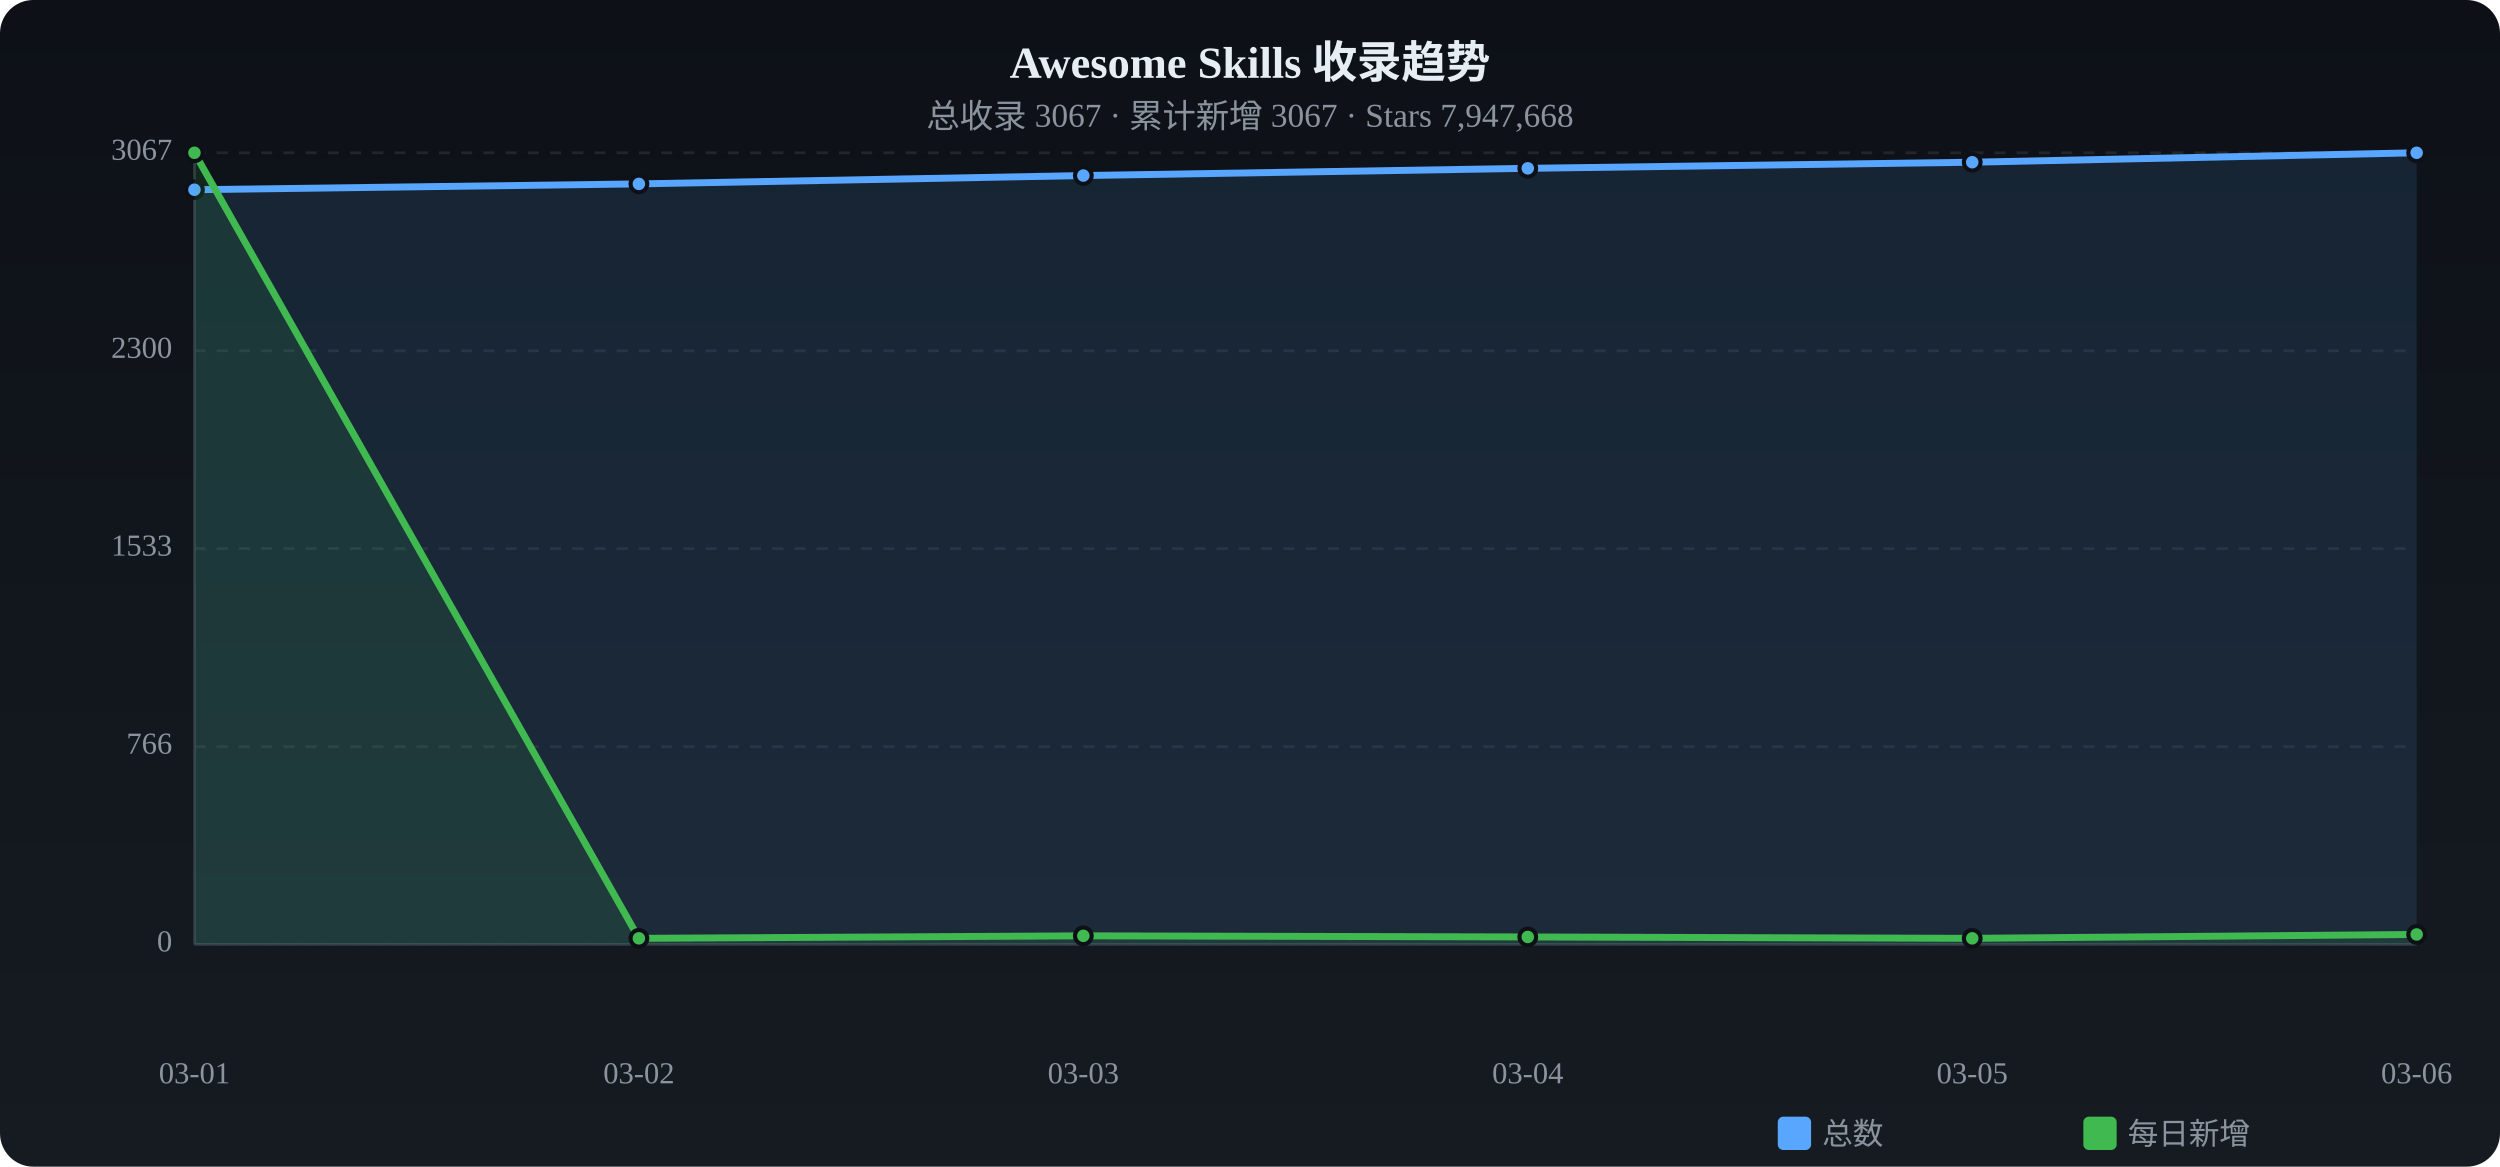
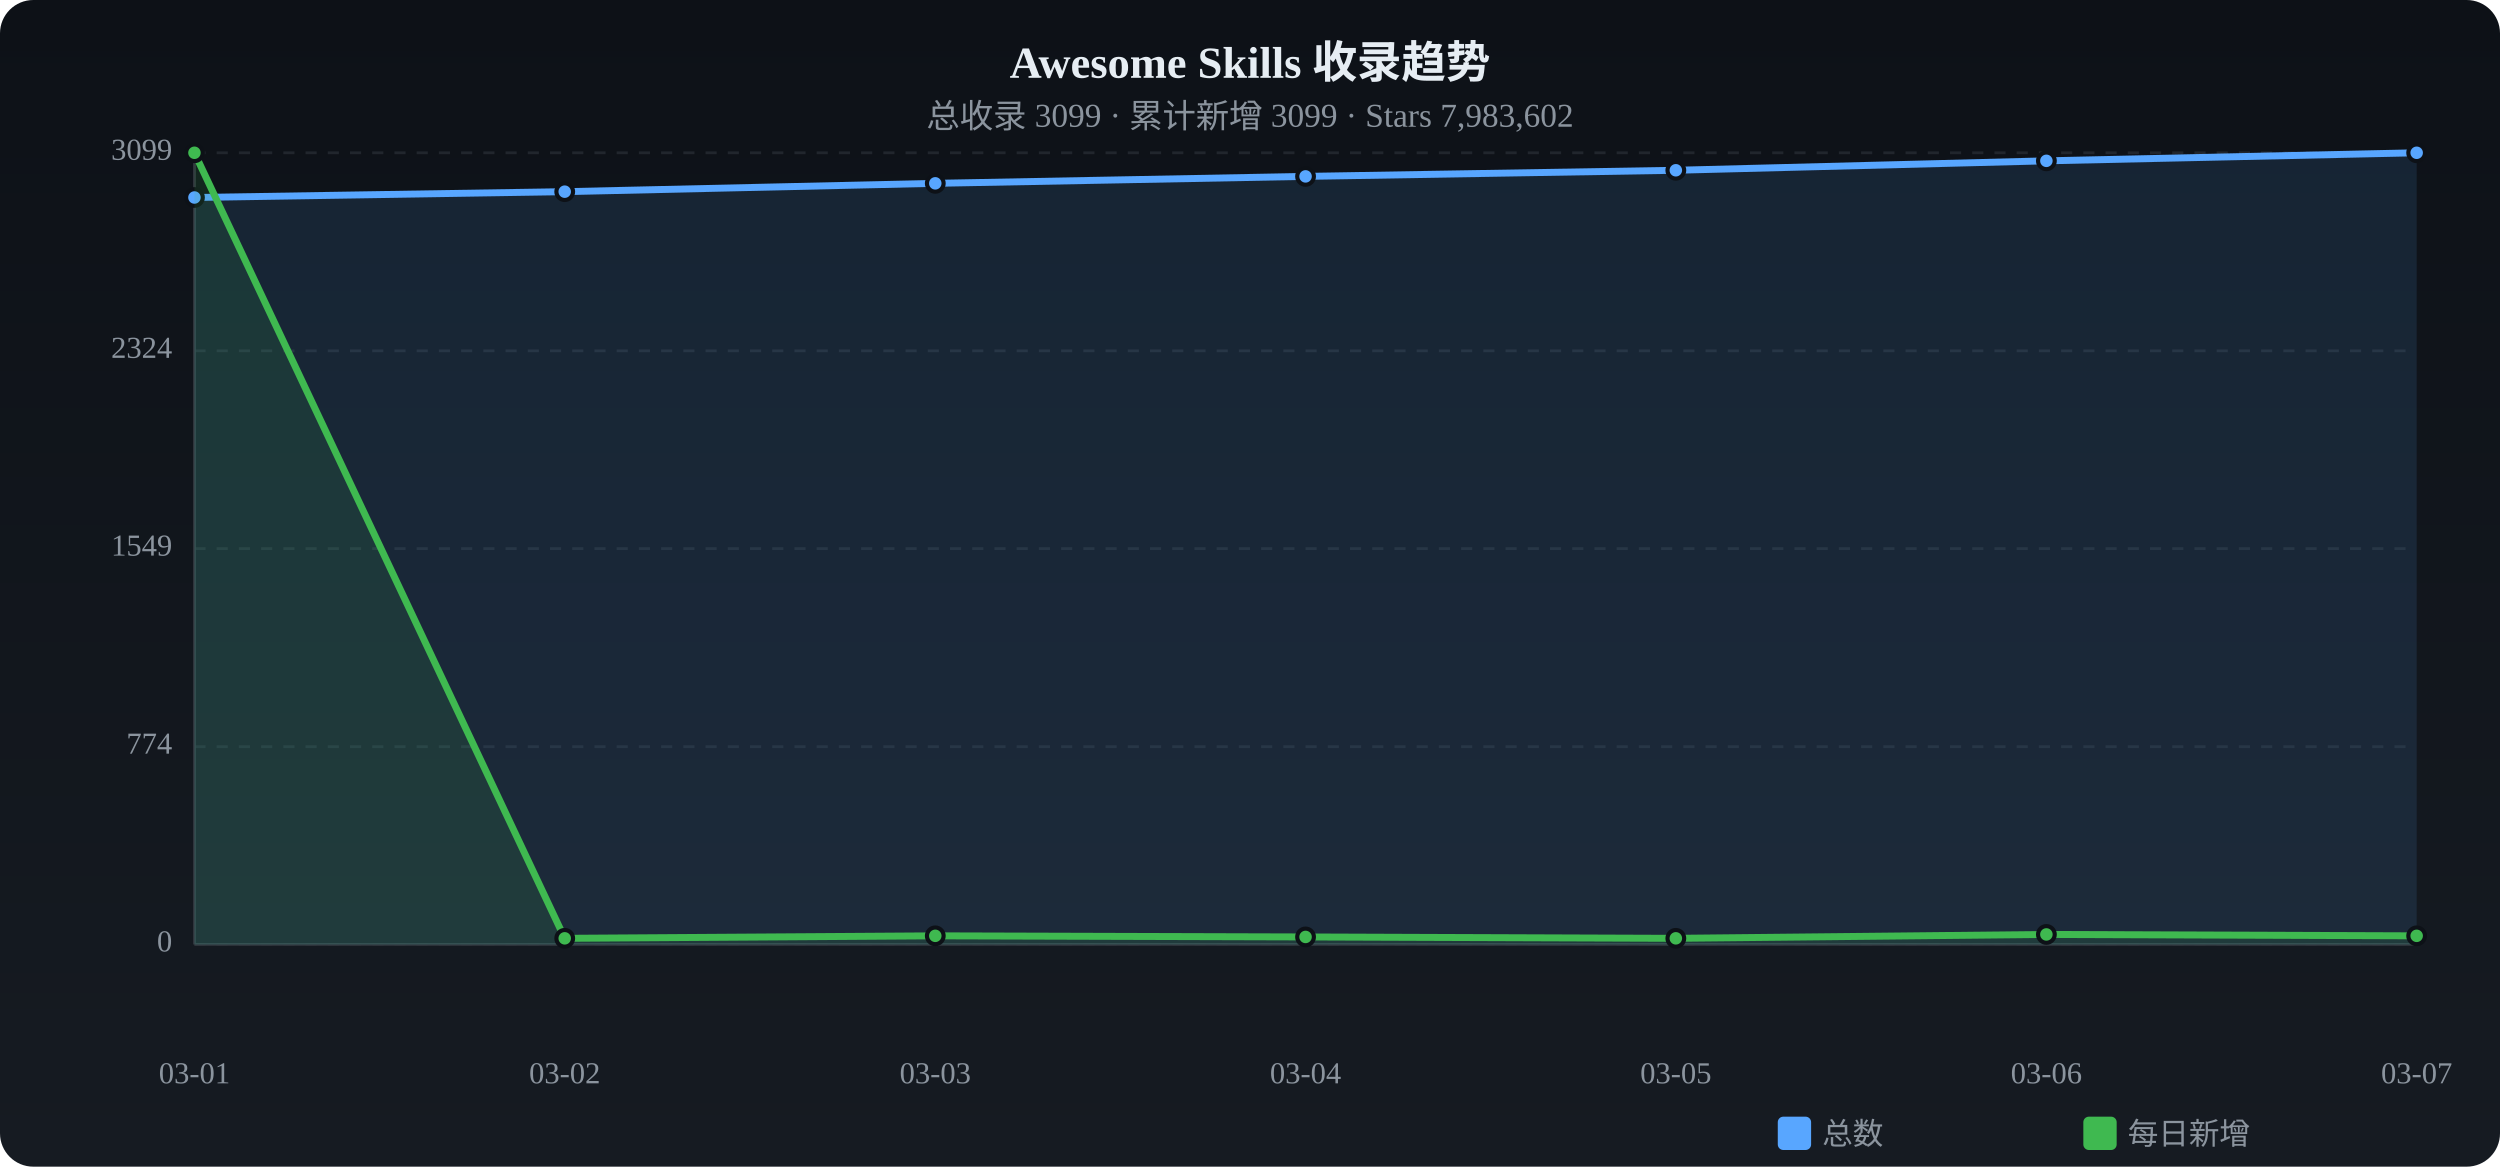
<svg xmlns="http://www.w3.org/2000/svg" viewBox="0 0 900 420" width="900" height="420">
  <defs>
    <linearGradient id="tbg" x1="0%" y1="0%" x2="0%" y2="100%">
      <stop offset="0%" stop-color="#0d1117" />
      <stop offset="100%" stop-color="#161b22" />
    </linearGradient>
  </defs>
  <rect width="900" height="420" rx="12" fill="url(#tbg)" />
  <text x="450.0" y="28" text-anchor="middle" fill="#e6edf3" font-size="16" font-weight="bold">Awesome Skills 收录趋势</text>
-   <text x="450.0" y="46" text-anchor="middle" fill="#8b949e" font-size="12">总收录 3067 · 累计新增 3067 · Stars 7,947,668</text>
+   <text x="450.0" y="46" text-anchor="middle" fill="#8b949e" font-size="12">总收录 3099 · 累计新增 3099 · Stars 7,983,602</text>
  <text x="62" y="340.0" text-anchor="end" fill="#8b949e" font-size="11" dominant-baseline="middle">0</text>
  <line x1="70" y1="340.0" x2="870" y2="340.0" stroke="#21262d" stroke-dasharray="4 4" />
-   <text x="62" y="268.8" text-anchor="end" fill="#8b949e" font-size="11" dominant-baseline="middle">766</text>
+   <text x="62" y="268.8" text-anchor="end" fill="#8b949e" font-size="11" dominant-baseline="middle">774</text>
  <line x1="70" y1="268.8" x2="870" y2="268.8" stroke="#21262d" stroke-dasharray="4 4" />
-   <text x="62" y="197.5" text-anchor="end" fill="#8b949e" font-size="11" dominant-baseline="middle">1533</text>
+   <text x="62" y="197.5" text-anchor="end" fill="#8b949e" font-size="11" dominant-baseline="middle">1549</text>
  <line x1="70" y1="197.5" x2="870" y2="197.5" stroke="#21262d" stroke-dasharray="4 4" />
-   <text x="62" y="126.3" text-anchor="end" fill="#8b949e" font-size="11" dominant-baseline="middle">2300</text>
+   <text x="62" y="126.3" text-anchor="end" fill="#8b949e" font-size="11" dominant-baseline="middle">2324</text>
  <line x1="70" y1="126.3" x2="870" y2="126.3" stroke="#21262d" stroke-dasharray="4 4" />
-   <text x="62" y="55.0" text-anchor="end" fill="#8b949e" font-size="11" dominant-baseline="middle">3067</text>
+   <text x="62" y="55.0" text-anchor="end" fill="#8b949e" font-size="11" dominant-baseline="middle">3099</text>
  <line x1="70" y1="55.0" x2="870" y2="55.0" stroke="#21262d" stroke-dasharray="4 4" />
  <line x1="70" y1="55" x2="70" y2="340" stroke="#30363d" />
  <line x1="70" y1="340" x2="870" y2="340" stroke="#30363d" />
-   <path d="M70.0,68.3 L230.0,66.2 L390.0,63.2 L550.0,60.6 L710.0,58.4 L870.0,55.0 L870.0,340 L70.0,340 Z" fill="#58a6ff" opacity="0.12" />
-   <polyline points="70.0,68.3 230.0,66.2 390.0,63.2 550.0,60.6 710.0,58.4 870.0,55.0" fill="none" stroke="#58a6ff" stroke-width="2.5" stroke-linecap="round" stroke-linejoin="round" />
-   <circle cx="70.0" cy="68.3" r="3" fill="#58a6ff" stroke="#0d1117" stroke-width="1.5" />
-   <circle cx="230.0" cy="66.2" r="3" fill="#58a6ff" stroke="#0d1117" stroke-width="1.5" />
-   <circle cx="390.0" cy="63.2" r="3" fill="#58a6ff" stroke="#0d1117" stroke-width="1.5" />
-   <circle cx="550.0" cy="60.6" r="3" fill="#58a6ff" stroke="#0d1117" stroke-width="1.5" />
-   <circle cx="710.0" cy="58.4" r="3" fill="#58a6ff" stroke="#0d1117" stroke-width="1.5" />
+   <path d="M70.0,71.1 L203.3,69.0 L336.7,66.0 L470.0,63.5 L603.3,61.3 L736.7,57.9 L870.0,55.0 L870.0,340 L70.0,340 Z" fill="#58a6ff" opacity="0.12" />
+   <polyline points="70.0,71.1 203.3,69.0 336.7,66.0 470.0,63.5 603.3,61.3 736.7,57.9 870.0,55.0" fill="none" stroke="#58a6ff" stroke-width="2.5" stroke-linecap="round" stroke-linejoin="round" />
+   <circle cx="70.0" cy="71.1" r="3" fill="#58a6ff" stroke="#0d1117" stroke-width="1.5" />
+   <circle cx="203.3" cy="69.0" r="3" fill="#58a6ff" stroke="#0d1117" stroke-width="1.5" />
+   <circle cx="336.7" cy="66.0" r="3" fill="#58a6ff" stroke="#0d1117" stroke-width="1.5" />
+   <circle cx="470.0" cy="63.5" r="3" fill="#58a6ff" stroke="#0d1117" stroke-width="1.5" />
+   <circle cx="603.3" cy="61.3" r="3" fill="#58a6ff" stroke="#0d1117" stroke-width="1.5" />
+   <circle cx="736.7" cy="57.9" r="3" fill="#58a6ff" stroke="#0d1117" stroke-width="1.5" />
  <circle cx="870.0" cy="55.0" r="3" fill="#58a6ff" stroke="#0d1117" stroke-width="1.5" />
-   <path d="M70.0,55.0 L230.0,337.8 L390.0,336.9 L550.0,337.3 L710.0,337.8 L870.0,336.4 L870.0,340 L70.0,340 Z" fill="#3fb950" opacity="0.12" />
-   <polyline points="70.0,55.0 230.0,337.8 390.0,336.9 550.0,337.3 710.0,337.8 870.0,336.4" fill="none" stroke="#3fb950" stroke-width="2.5" stroke-linecap="round" stroke-linejoin="round" />
+   <path d="M70.0,55.0 L203.3,337.8 L336.7,336.9 L470.0,337.3 L603.3,337.8 L736.7,336.4 L870.0,336.9 L870.0,340 L70.0,340 Z" fill="#3fb950" opacity="0.12" />
+   <polyline points="70.0,55.0 203.3,337.8 336.7,336.9 470.0,337.3 603.3,337.8 736.7,336.4 870.0,336.9" fill="none" stroke="#3fb950" stroke-width="2.5" stroke-linecap="round" stroke-linejoin="round" />
  <circle cx="70.0" cy="55.0" r="3" fill="#3fb950" stroke="#0d1117" stroke-width="1.5" />
-   <circle cx="230.0" cy="337.8" r="3" fill="#3fb950" stroke="#0d1117" stroke-width="1.5" />
-   <circle cx="390.0" cy="336.9" r="3" fill="#3fb950" stroke="#0d1117" stroke-width="1.5" />
-   <circle cx="550.0" cy="337.3" r="3" fill="#3fb950" stroke="#0d1117" stroke-width="1.5" />
-   <circle cx="710.0" cy="337.8" r="3" fill="#3fb950" stroke="#0d1117" stroke-width="1.5" />
-   <circle cx="870.0" cy="336.4" r="3" fill="#3fb950" stroke="#0d1117" stroke-width="1.5" />
+   <circle cx="203.3" cy="337.8" r="3" fill="#3fb950" stroke="#0d1117" stroke-width="1.5" />
+   <circle cx="336.7" cy="336.9" r="3" fill="#3fb950" stroke="#0d1117" stroke-width="1.5" />
+   <circle cx="470.0" cy="337.3" r="3" fill="#3fb950" stroke="#0d1117" stroke-width="1.5" />
+   <circle cx="603.3" cy="337.8" r="3" fill="#3fb950" stroke="#0d1117" stroke-width="1.5" />
+   <circle cx="736.7" cy="336.4" r="3" fill="#3fb950" stroke="#0d1117" stroke-width="1.5" />
+   <circle cx="870.0" cy="336.9" r="3" fill="#3fb950" stroke="#0d1117" stroke-width="1.5" />
  <text x="70.0" y="390" text-anchor="middle" fill="#8b949e" font-size="11">03-01</text>
-   <text x="230.0" y="390" text-anchor="middle" fill="#8b949e" font-size="11">03-02</text>
-   <text x="390.0" y="390" text-anchor="middle" fill="#8b949e" font-size="11">03-03</text>
-   <text x="550.0" y="390" text-anchor="middle" fill="#8b949e" font-size="11">03-04</text>
-   <text x="710.0" y="390" text-anchor="middle" fill="#8b949e" font-size="11">03-05</text>
-   <text x="870.0" y="390" text-anchor="middle" fill="#8b949e" font-size="11">03-06</text>
+   <text x="203.3" y="390" text-anchor="middle" fill="#8b949e" font-size="11">03-02</text>
+   <text x="336.7" y="390" text-anchor="middle" fill="#8b949e" font-size="11">03-03</text>
+   <text x="470.0" y="390" text-anchor="middle" fill="#8b949e" font-size="11">03-04</text>
+   <text x="603.3" y="390" text-anchor="middle" fill="#8b949e" font-size="11">03-05</text>
+   <text x="736.7" y="390" text-anchor="middle" fill="#8b949e" font-size="11">03-06</text>
+   <text x="870.0" y="390" text-anchor="middle" fill="#8b949e" font-size="11">03-07</text>
  <rect x="640" y="402" width="12" height="12" rx="2" fill="#58a6ff" />
  <text x="656" y="412" fill="#8b949e" font-size="11">总数</text>
  <rect x="750" y="402" width="12" height="12" rx="2" fill="#3fb950" />
  <text x="766" y="412" fill="#8b949e" font-size="11">每日新增</text>
</svg>
